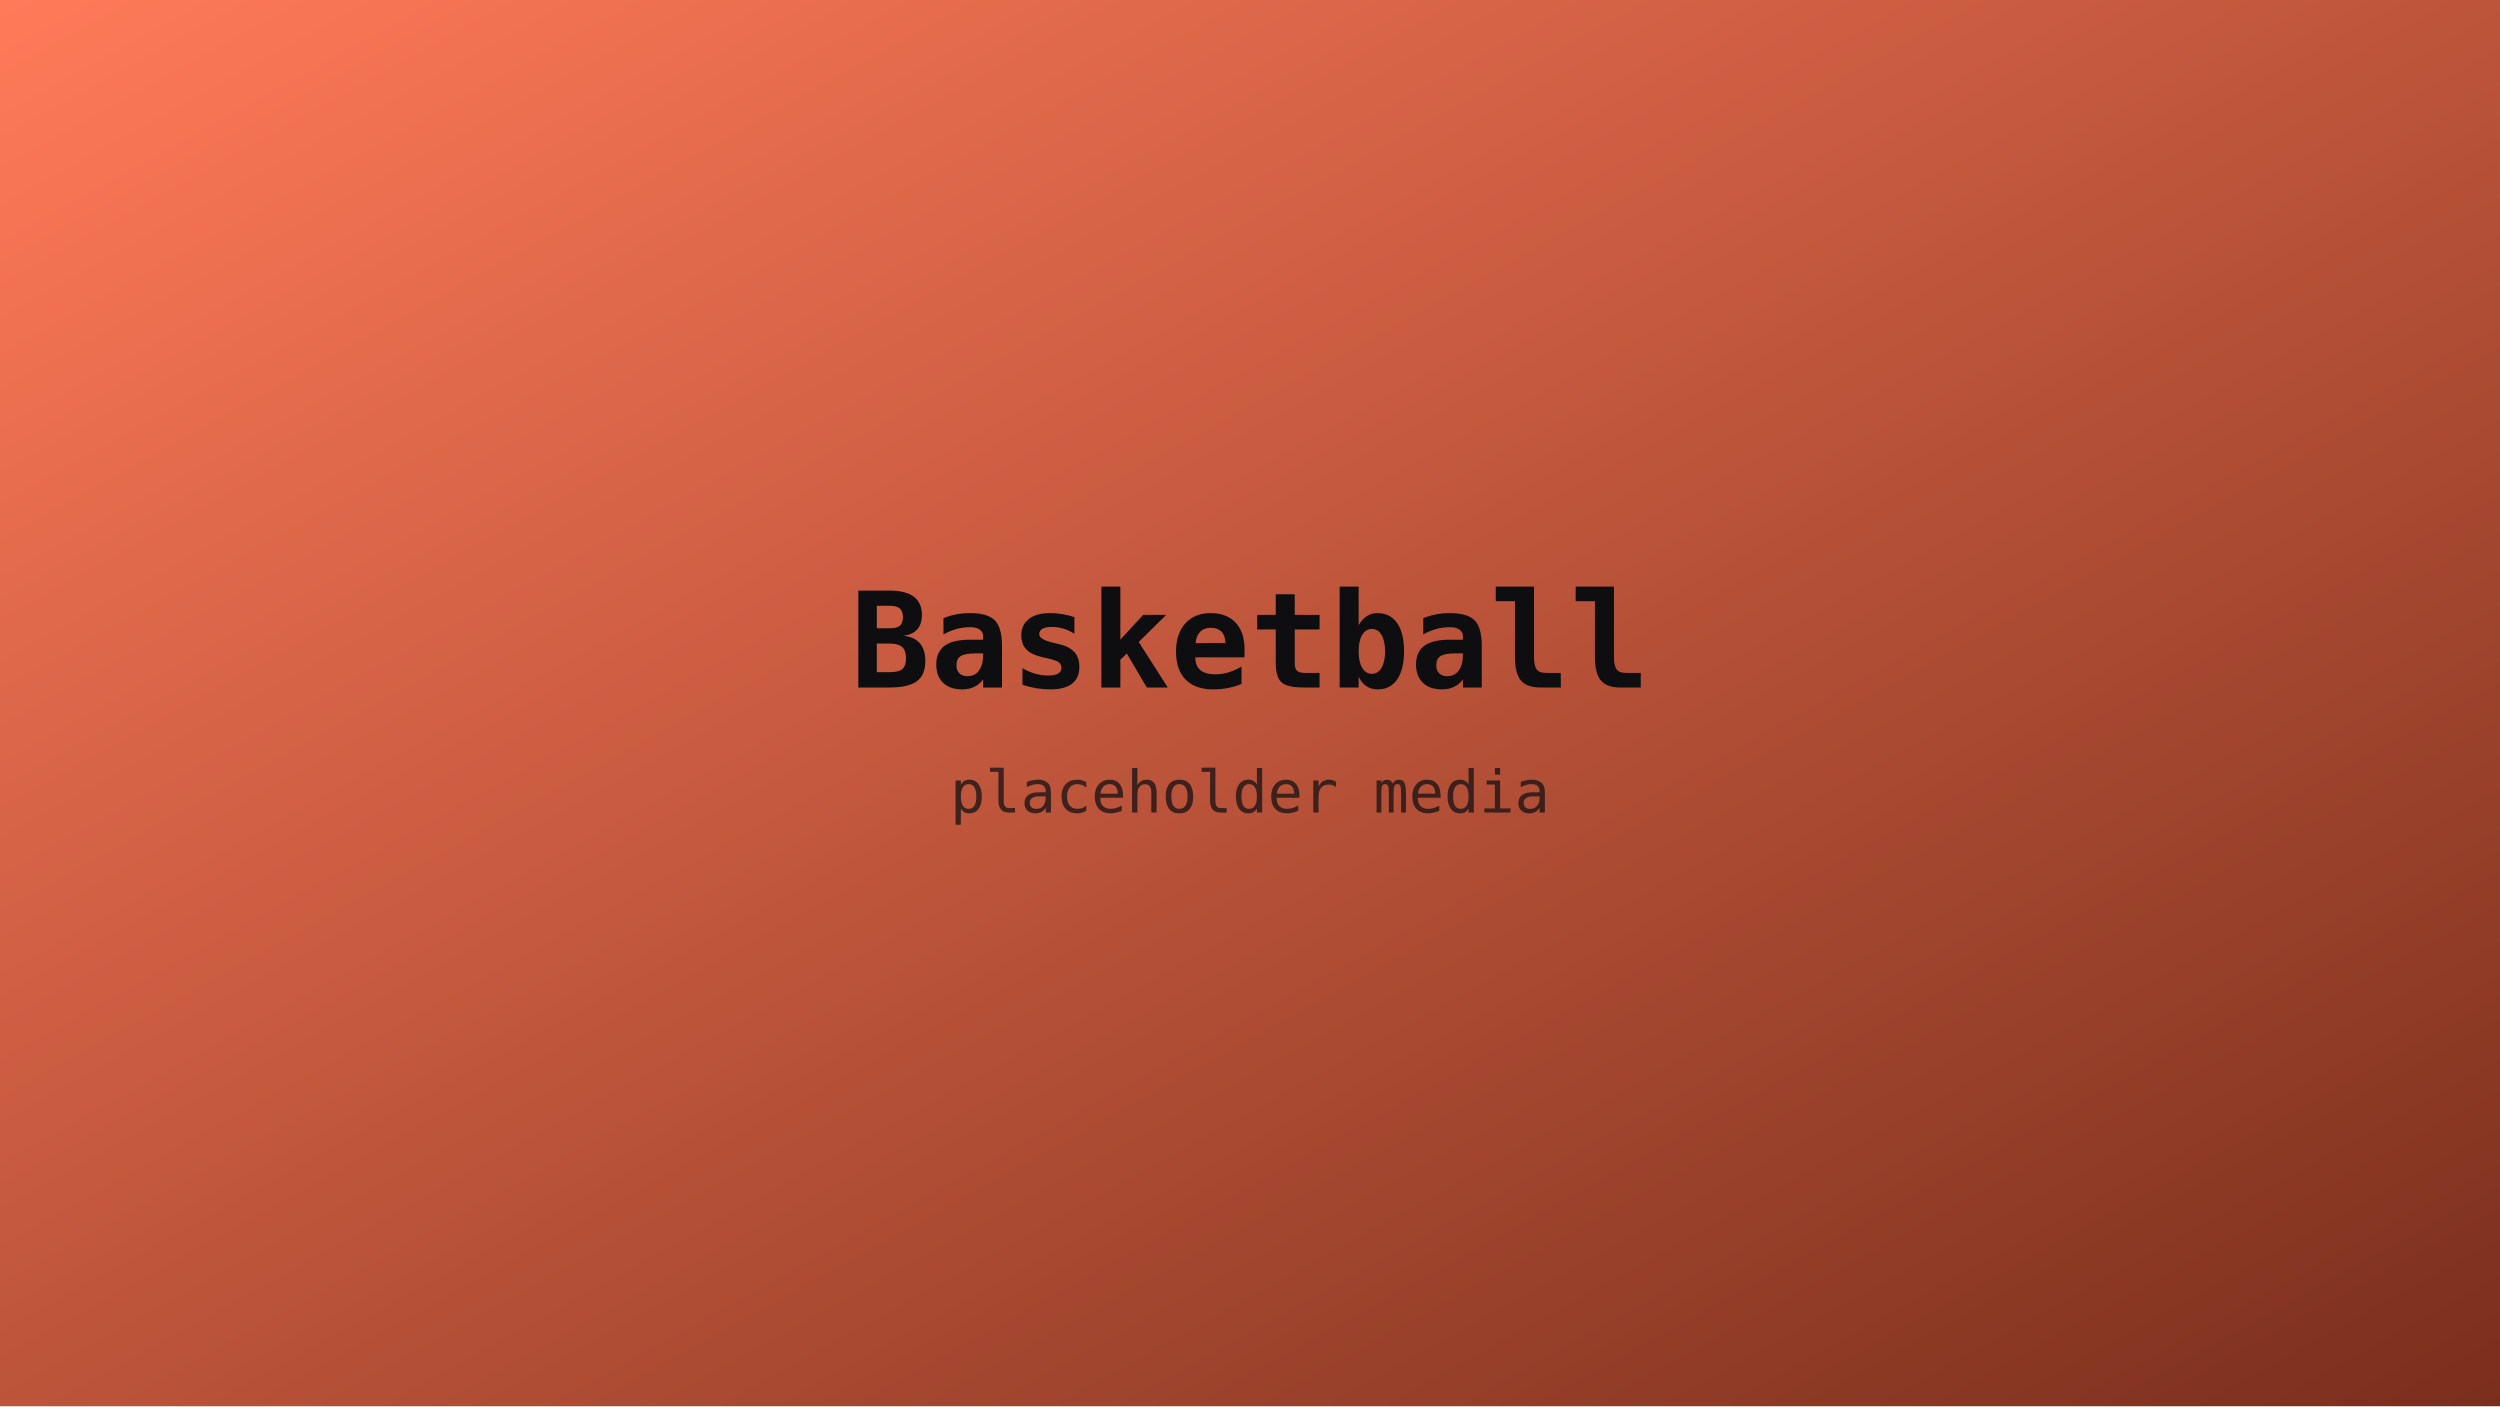
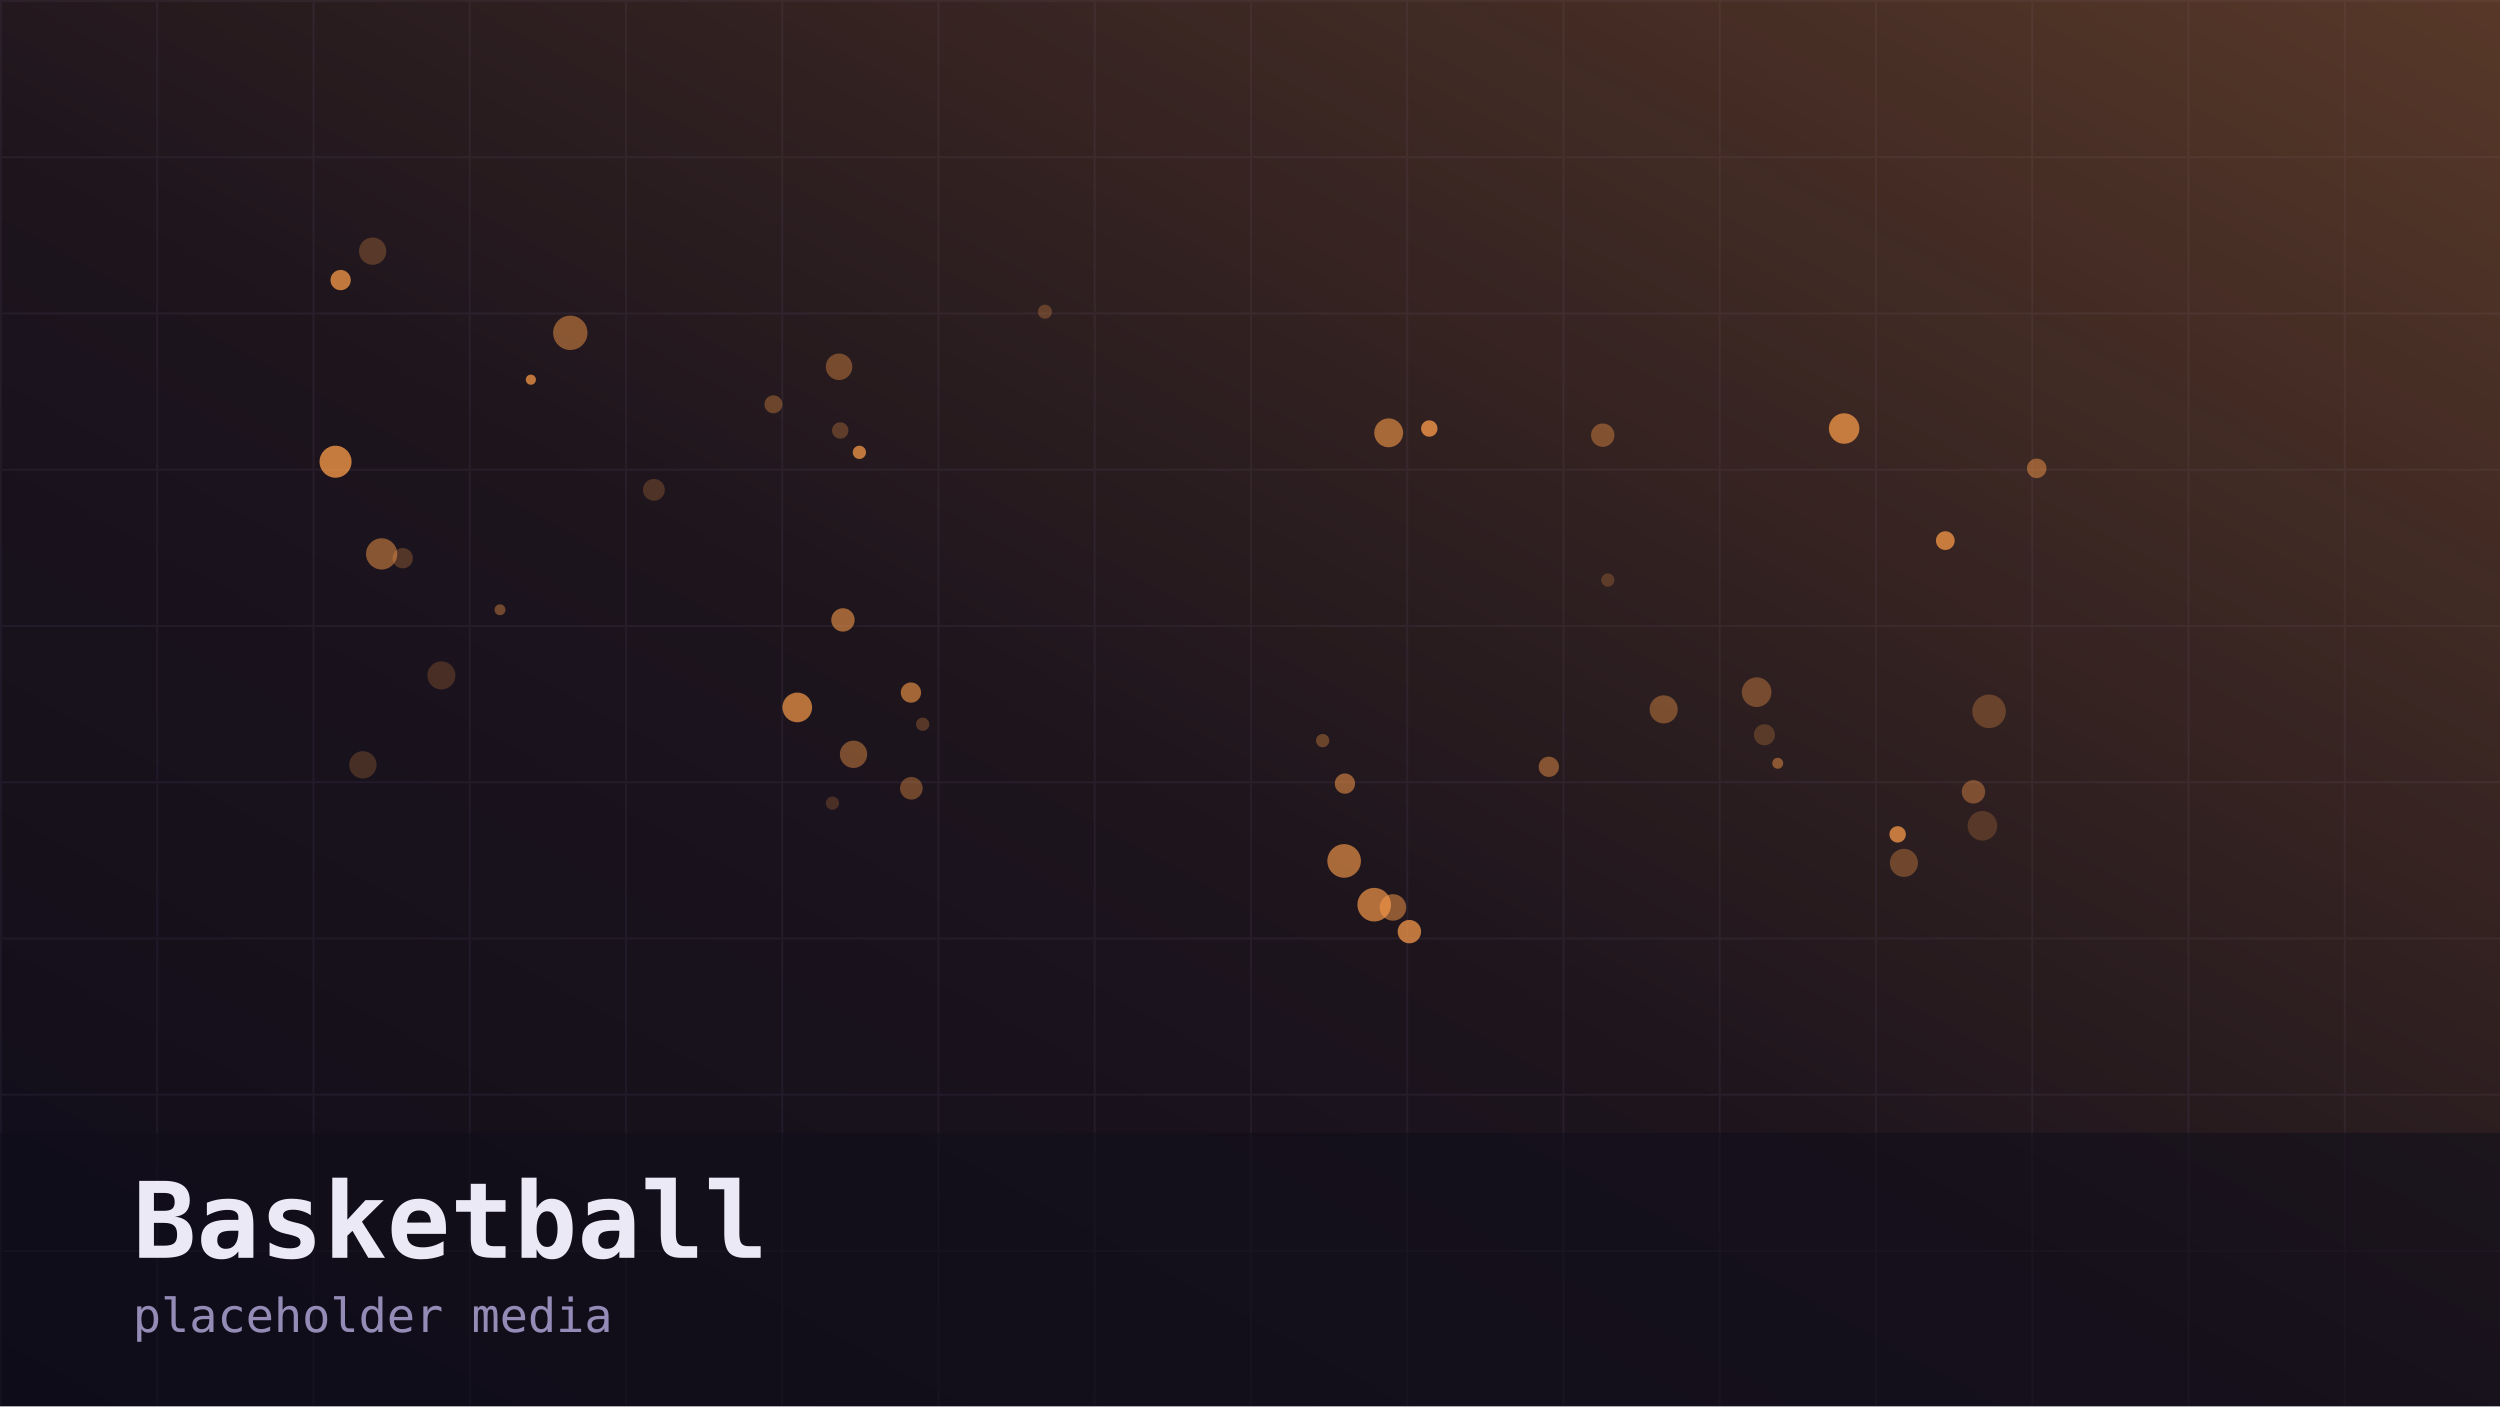
- <svg xmlns="http://www.w3.org/2000/svg" viewBox="0 0 640 360" width="640" height="360" role="img" aria-label="Basketball placeholder">
+ <svg xmlns="http://www.w3.org/2000/svg" viewBox="0 0 640 360" width="640" height="360" role="img" aria-label="Basketball">
  <defs>
-     <linearGradient id="g" x1="0" y1="0" x2="1" y2="1">
-       <stop offset="0" stop-color="#ff7a59" />
-       <stop offset="1" stop-color="#7a2f1c" />
+     <linearGradient id="w" x1="1" y1="0" x2="0" y2="1">
+       <stop offset="0" stop-color="#FF9E4A" stop-opacity="0.30" />
+       <stop offset="0.55" stop-color="#FF9E4A" stop-opacity="0.06" />
+       <stop offset="1" stop-color="#FF9E4A" stop-opacity="0" />
    </linearGradient>
+     <pattern id="g" width="40" height="40" patternUnits="userSpaceOnUse">
+       <path d="M40 0H0V40" fill="none" stroke="#A796E0" stroke-opacity="0.07" stroke-width="1" />
+     </pattern>
  </defs>
+   <rect width="640" height="360" fill="#0F0C1A" />
  <rect width="640" height="360" fill="url(#g)" />
-   <text x="320" y="176" text-anchor="middle" font-family="'Anonymous Pro', monospace" font-size="34" font-weight="700" fill="#0e0e11">Basketball</text>
-   <text x="320" y="208" text-anchor="middle" font-family="'Anonymous Pro', monospace" font-size="15" fill="#0e0e11" opacity="0.72">placeholder media</text>
+   <rect width="640" height="360" fill="url(#w)" />
+   <circle cx="236.2" cy="185.4" r="1.7" fill="#FF9E4A" opacity="0.25" />
+   <circle cx="425.9" cy="181.6" r="3.6" fill="#FF9E4A" opacity="0.38" />
+   <circle cx="95.4" cy="64.3" r="3.5" fill="#FF9E4A" opacity="0.25" />
+   <circle cx="396.5" cy="196.3" r="2.6" fill="#FF9E4A" opacity="0.44" />
+   <circle cx="128" cy="156.1" r="1.4" fill="#FF9E4A" opacity="0.38" />
+   <circle cx="449.7" cy="177.2" r="3.8" fill="#FF9E4A" opacity="0.35" />
+   <circle cx="167.4" cy="125.4" r="2.8" fill="#FF9E4A" opacity="0.22" />
+   <circle cx="509.2" cy="182.1" r="4.3" fill="#FF9E4A" opacity="0.27" />
+   <circle cx="214.8" cy="93.9" r="3.4" fill="#FF9E4A" opacity="0.37" />
+   <circle cx="344.1" cy="220.4" r="4.3" fill="#FF9E4A" opacity="0.62" />
+   <circle cx="113" cy="172.9" r="3.6" fill="#FF9E4A" opacity="0.2" />
+   <circle cx="338.6" cy="189.6" r="1.7" fill="#FF9E4A" opacity="0.33" />
+   <circle cx="87.2" cy="71.7" r="2.6" fill="#FF9E4A" opacity="0.72" />
+   <circle cx="410.3" cy="111.4" r="3" fill="#FF9E4A" opacity="0.38" />
+   <circle cx="92.9" cy="195.8" r="3.5" fill="#FF9E4A" opacity="0.21" />
+   <circle cx="344.3" cy="200.6" r="2.6" fill="#FF9E4A" opacity="0.52" />
+   <circle cx="103.1" cy="142.9" r="2.6" fill="#FF9E4A" opacity="0.25" />
+   <circle cx="521.4" cy="119.9" r="2.5" fill="#FF9E4A" opacity="0.47" />
+   <circle cx="220" cy="115.8" r="1.7" fill="#FF9E4A" opacity="0.71" />
+   <circle cx="485.8" cy="213.6" r="2.1" fill="#FF9E4A" opacity="0.72" />
+   <circle cx="135.9" cy="97.2" r="1.3" fill="#FF9E4A" opacity="0.71" />
+   <circle cx="355.5" cy="110.8" r="3.7" fill="#FF9E4A" opacity="0.58" />
+   <circle cx="215.1" cy="110.2" r="2.1" fill="#FF9E4A" opacity="0.27" />
+   <circle cx="356.6" cy="232.3" r="3.4" fill="#FF9E4A" opacity="0.5" />
+   <circle cx="146" cy="85.2" r="4.4" fill="#FF9E4A" opacity="0.47" />
+   <circle cx="365.9" cy="109.7" r="2.1" fill="#FF9E4A" opacity="0.75" />
+   <circle cx="213.1" cy="205.6" r="1.7" fill="#FF9E4A" opacity="0.2" />
+   <circle cx="505.2" cy="202.7" r="3" fill="#FF9E4A" opacity="0.38" />
+   <circle cx="204.1" cy="181.1" r="3.8" fill="#FF9E4A" opacity="0.68" />
+   <circle cx="451.7" cy="188.1" r="2.7" fill="#FF9E4A" opacity="0.22" />
+   <circle cx="233.2" cy="177.3" r="2.6" fill="#FF9E4A" opacity="0.59" />
+   <circle cx="498" cy="138.4" r="2.4" fill="#FF9E4A" opacity="0.72" />
+   <circle cx="215.8" cy="158.7" r="3" fill="#FF9E4A" opacity="0.57" />
+   <circle cx="487.4" cy="220.9" r="3.6" fill="#FF9E4A" opacity="0.33" />
+   <circle cx="267.5" cy="79.8" r="1.8" fill="#FF9E4A" opacity="0.27" />
+   <circle cx="507.5" cy="211.4" r="3.8" fill="#FF9E4A" opacity="0.2" />
+   <circle cx="233.3" cy="201.8" r="2.9" fill="#FF9E4A" opacity="0.37" />
+   <circle cx="351.8" cy="231.6" r="4.3" fill="#FF9E4A" opacity="0.66" />
+   <circle cx="218.5" cy="193.1" r="3.5" fill="#FF9E4A" opacity="0.42" />
+   <circle cx="455.1" cy="195.4" r="1.4" fill="#FF9E4A" opacity="0.46" />
+   <circle cx="198" cy="103.5" r="2.3" fill="#FF9E4A" opacity="0.33" />
+   <circle cx="360.8" cy="238.5" r="3" fill="#FF9E4A" opacity="0.71" />
+   <circle cx="97.7" cy="141.8" r="4" fill="#FF9E4A" opacity="0.48" />
+   <circle cx="411.6" cy="148.5" r="1.7" fill="#FF9E4A" opacity="0.23" />
+   <circle cx="85.9" cy="118.2" r="4.1" fill="#FF9E4A" opacity="0.75" />
+   <circle cx="472.1" cy="109.7" r="3.9" fill="#FF9E4A" opacity="0.71" />
+   <rect x="0" y="290" width="640" height="70" fill="#0F0C1A" opacity="0.55" />
+   <text x="34" y="322" font-family="'Anonymous Pro',monospace" font-size="27" font-weight="700" fill="#ECE9F7">Basketball</text>
+   <text x="34" y="341" font-family="'Anonymous Pro',monospace" font-size="12" fill="#948CB6">placeholder media</text>
</svg>
